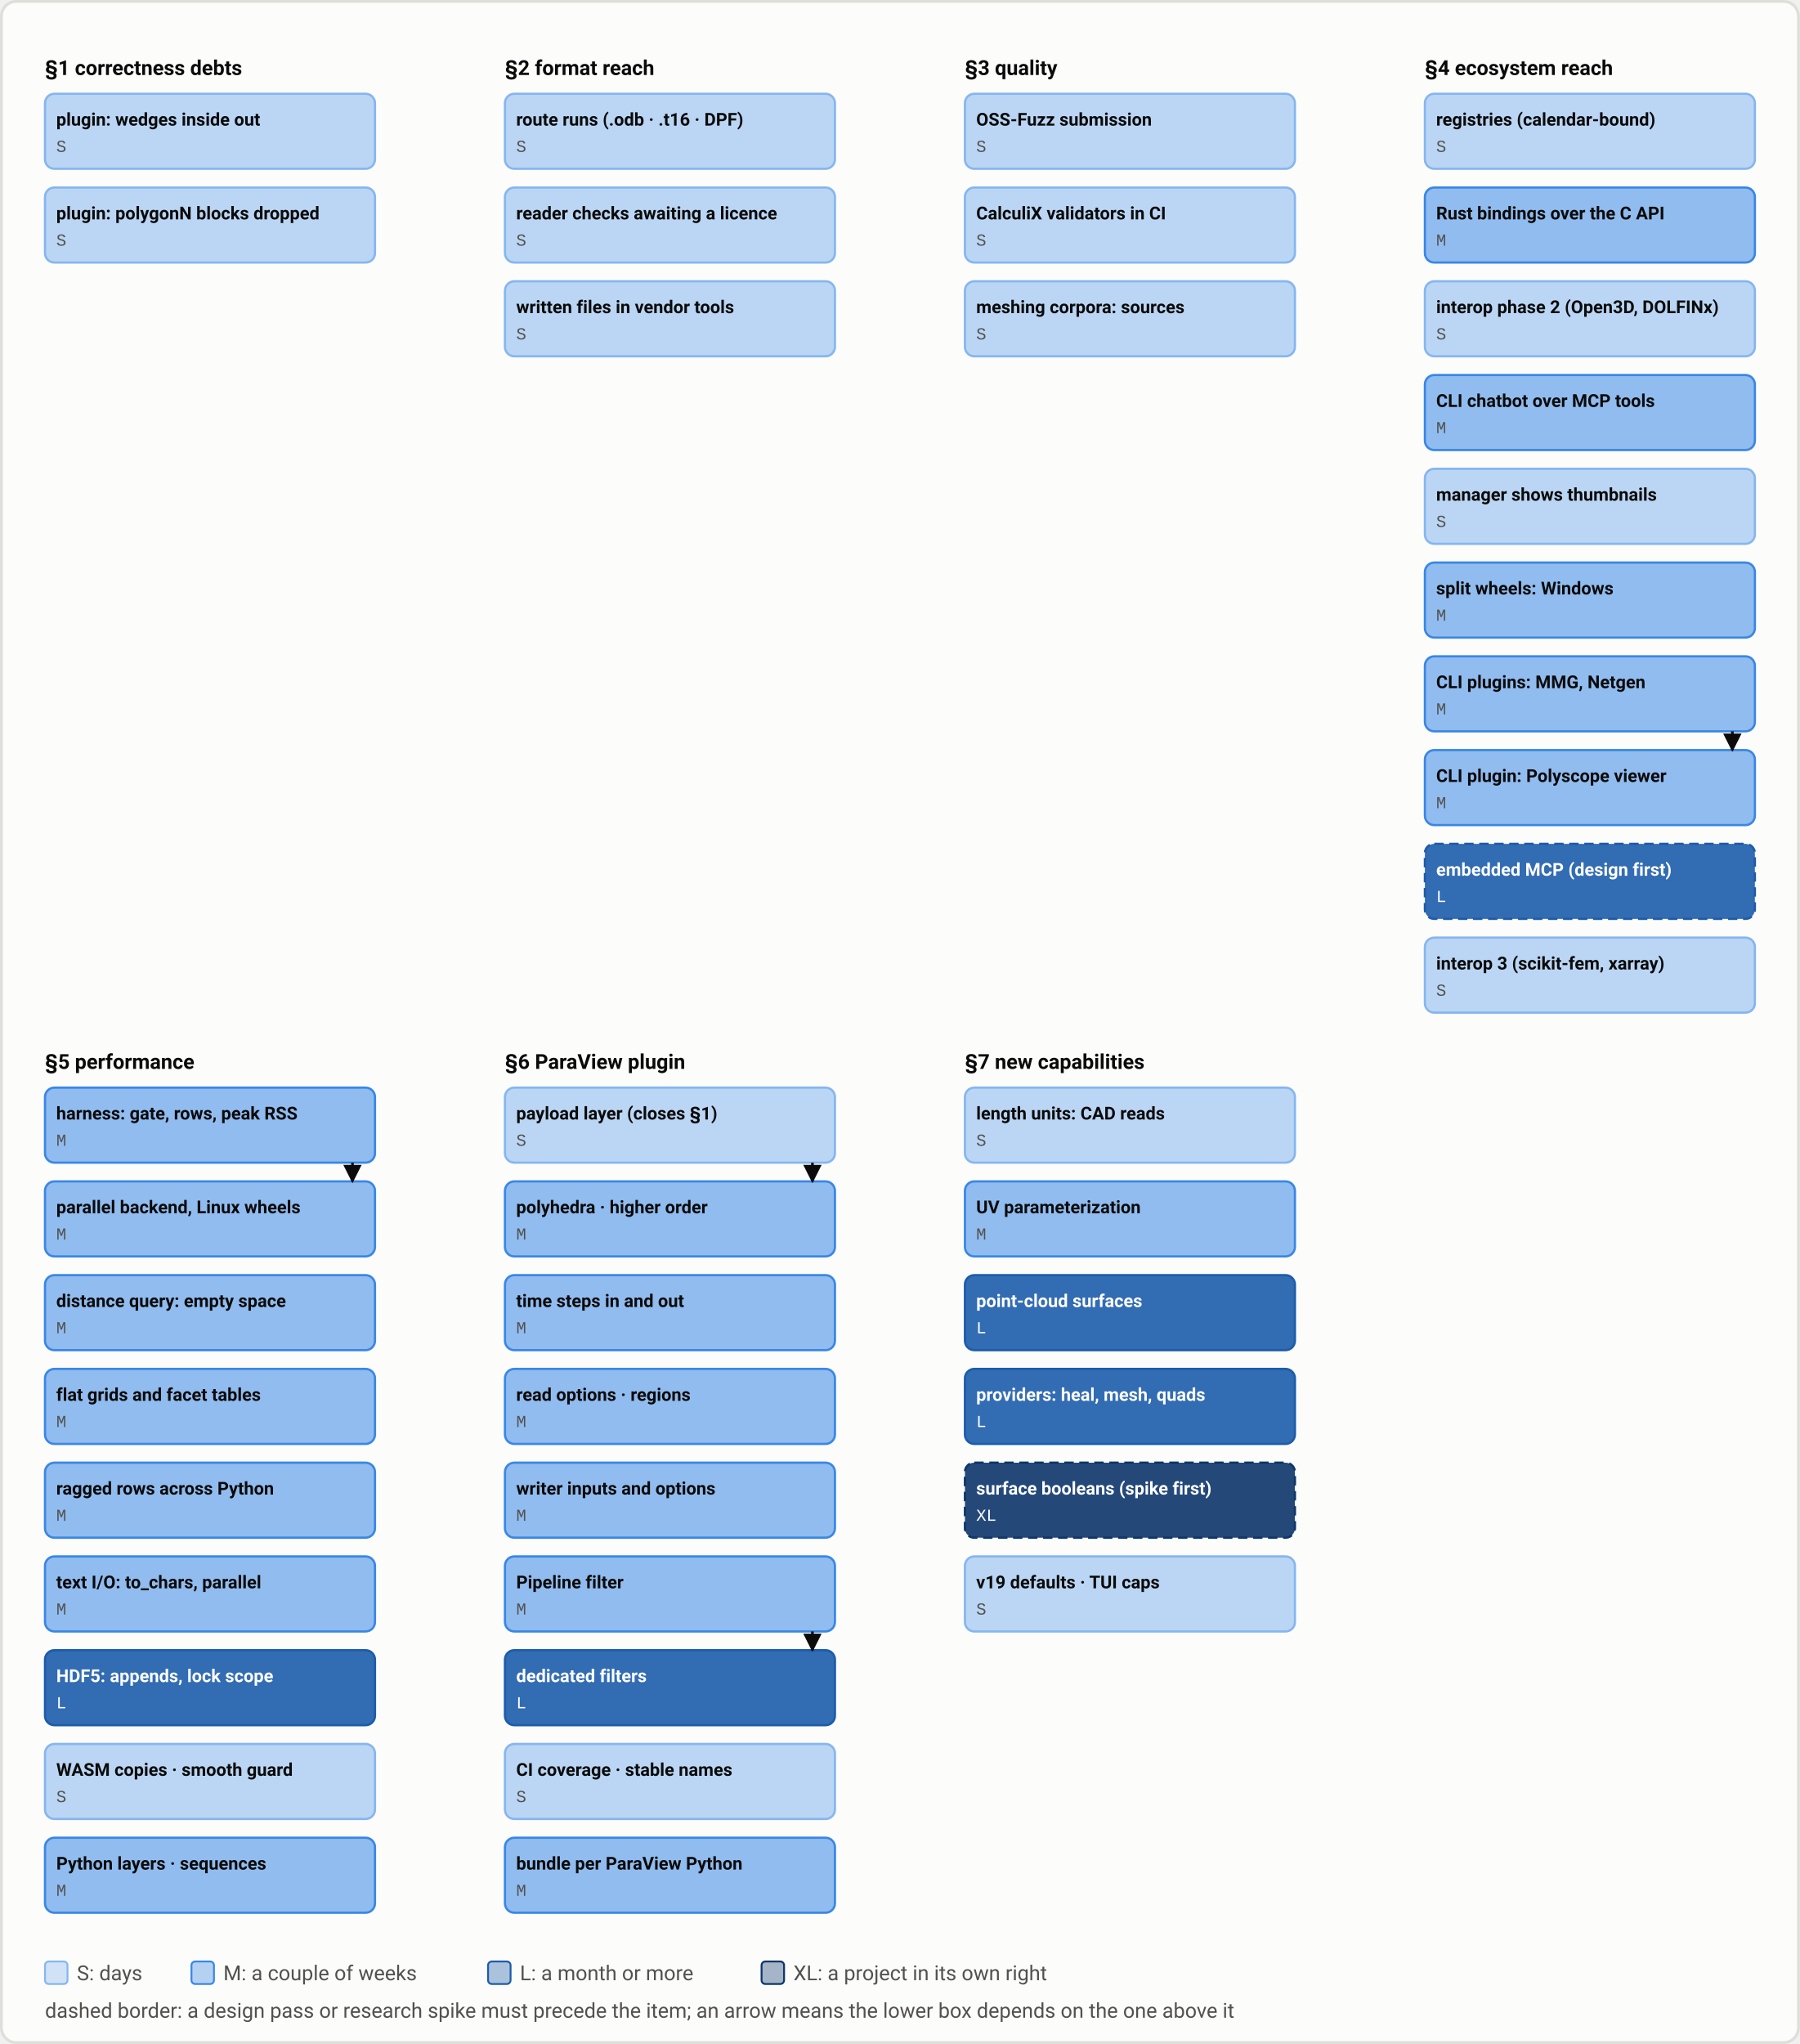
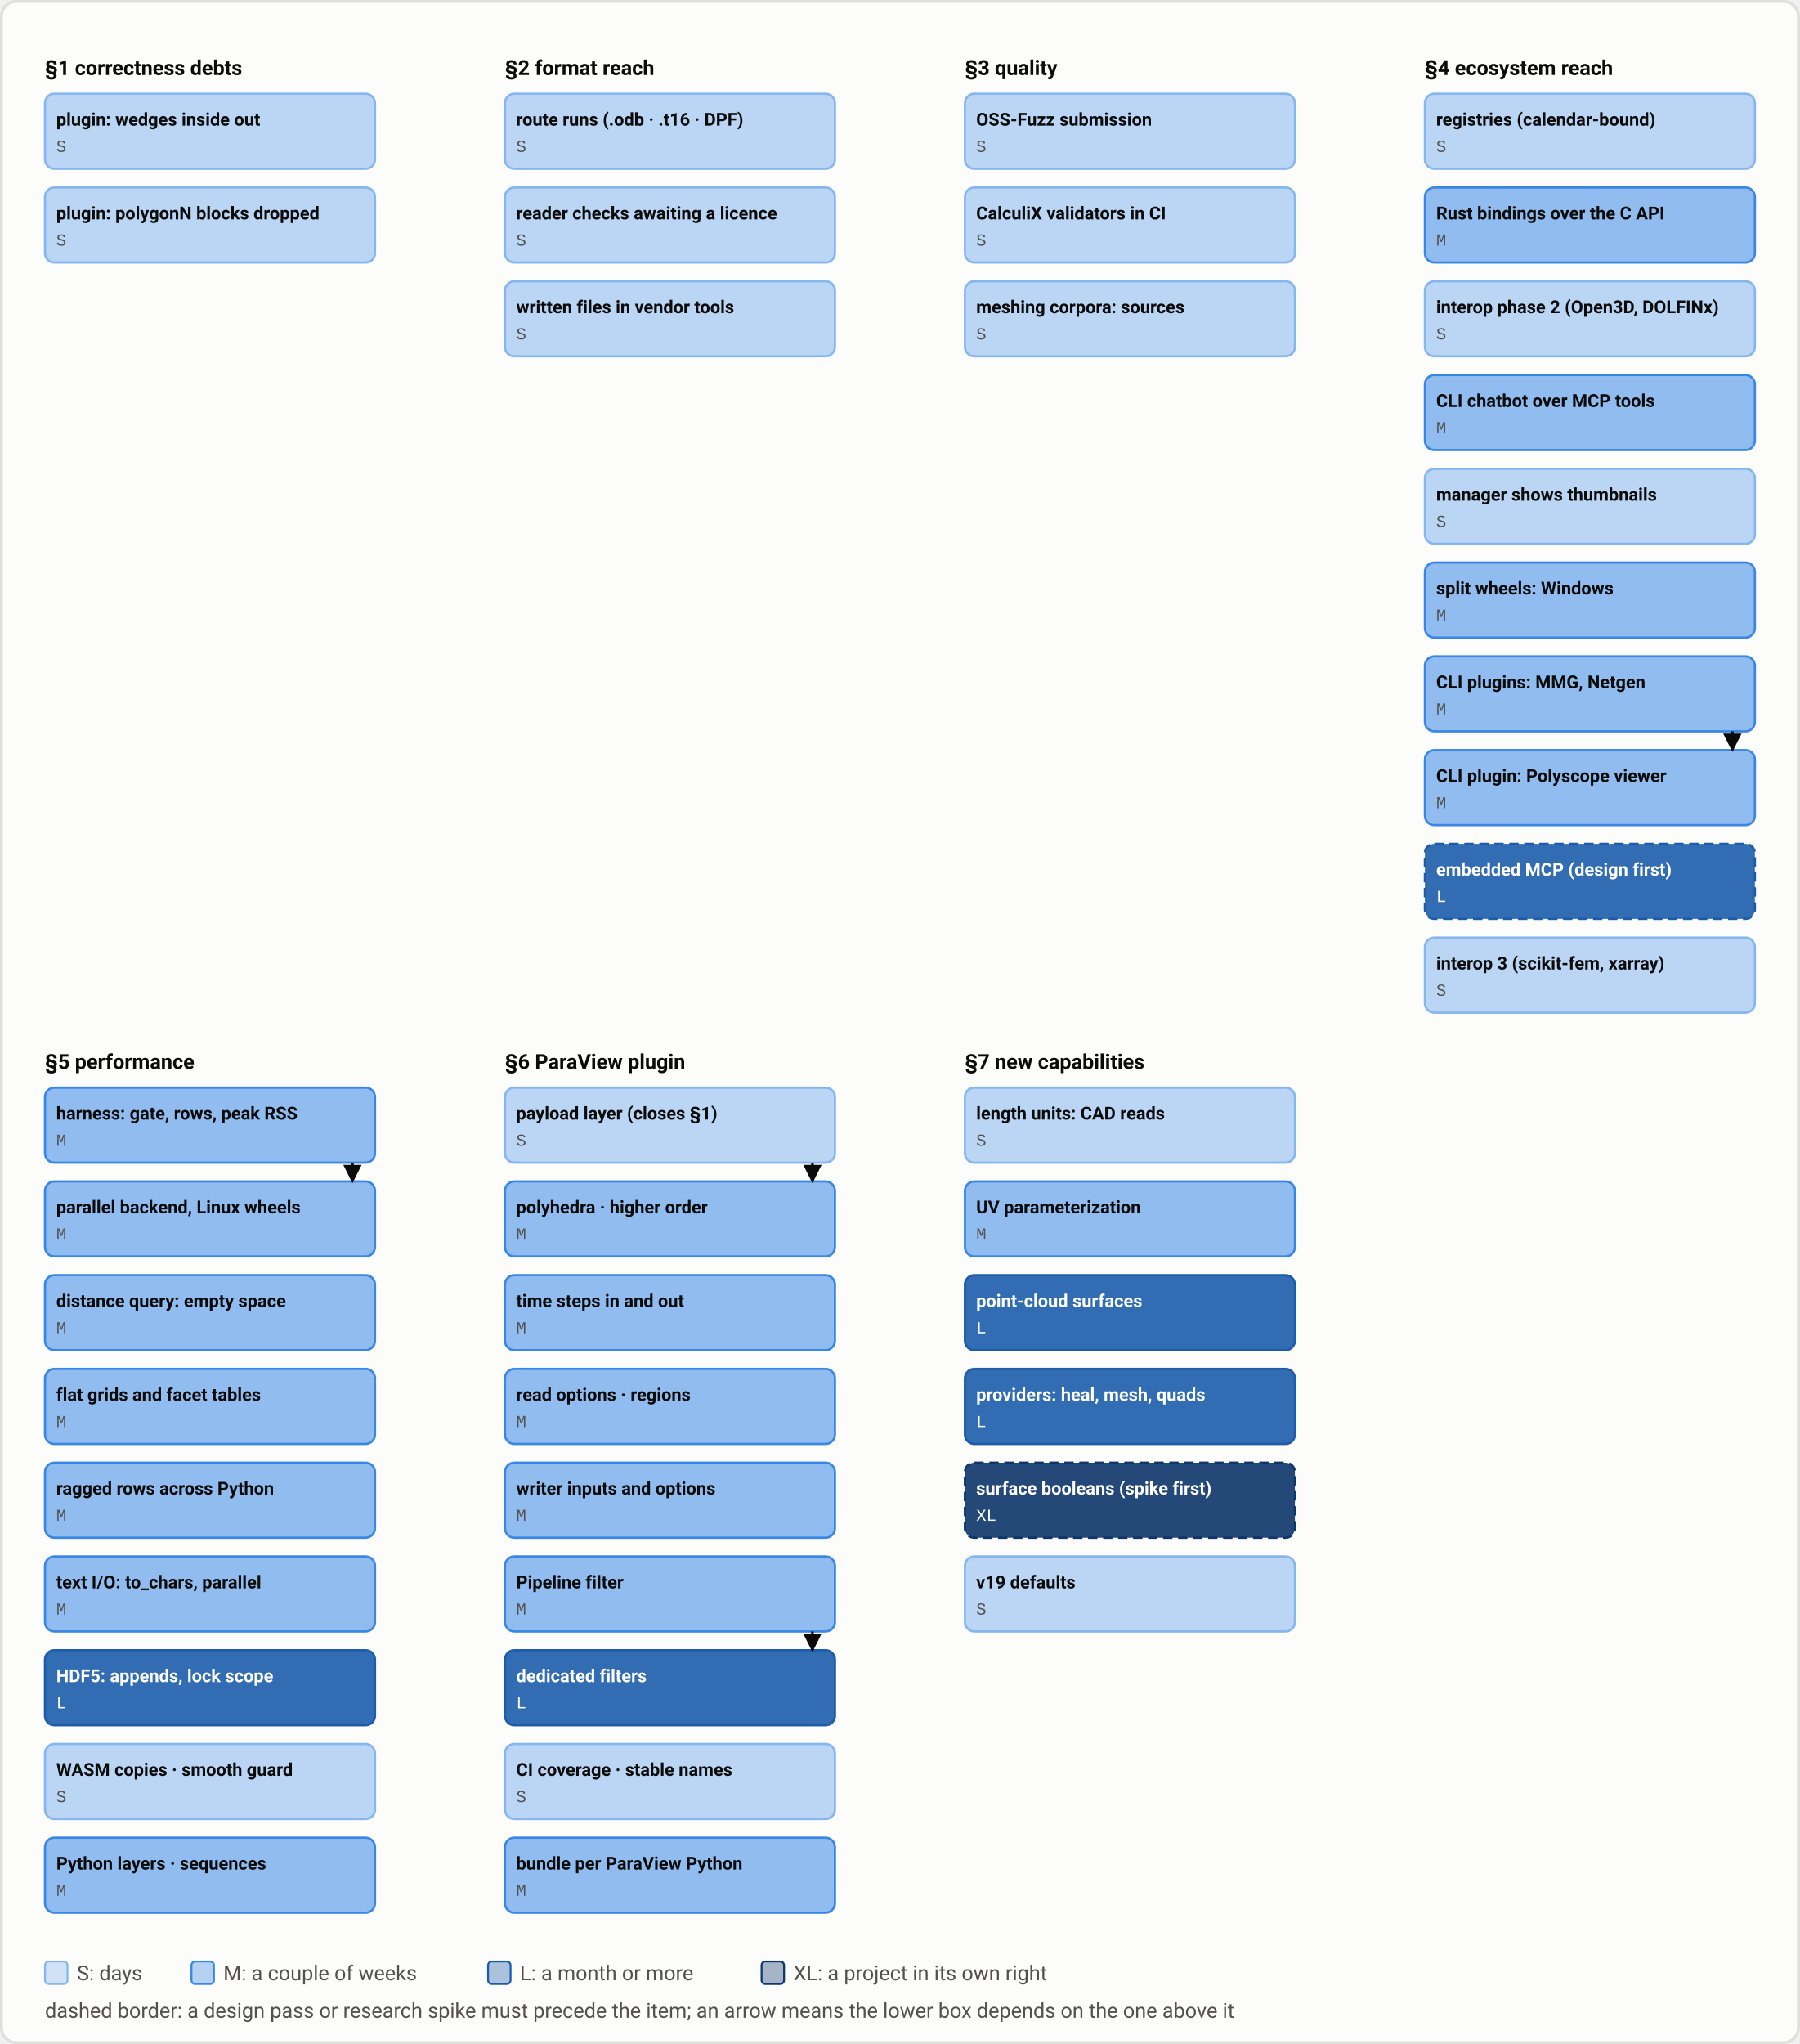
<svg xmlns="http://www.w3.org/2000/svg" viewBox="0 0 960 1090" width="960" height="1090" font-family="system-ui, -apple-system, 'Segoe UI', Roboto, sans-serif" role="img" aria-label="The roadmap at a glance: open items by section, in recommended order, shaded by effort">
  <defs>
    <marker id="arrow-0b0b0b" viewBox="0 0 10 10" refX="9" refY="5" markerWidth="7" markerHeight="7" orient="auto-start-reverse">
      <path d="M 0 0 L 10 5 L 0 10 z" fill="#0b0b0b" />
    </marker>
  </defs>
  <rect x="0.75" y="0.75" width="958.5" height="1088.5" rx="8" fill="#fcfcfb" stroke="#dededa" stroke-width="1.5" />
  <text x="24" y="40" font-family="system-ui, -apple-system, 'Segoe UI', Roboto, sans-serif" font-size="11" font-weight="700" fill="#0b0b0b">§1 correctness debts</text>
  <rect x="24" y="50" width="176" height="40" rx="5" fill="#86b6ef" fill-opacity="0.55" stroke="#86b6ef" stroke-width="1.2" />
  <text x="30" y="67" font-family="system-ui, -apple-system, 'Segoe UI', Roboto, sans-serif" font-size="9.5" font-weight="600" fill="#0b0b0b">plugin: wedges inside out</text>
  <text x="30" y="81" font-family="ui-monospace, SFMono-Regular, Menlo, Consolas, 'Liberation Mono', monospace" font-size="9" fill="#52514e">S</text>
  <rect x="24" y="100" width="176" height="40" rx="5" fill="#86b6ef" fill-opacity="0.55" stroke="#86b6ef" stroke-width="1.2" />
  <text x="30" y="117" font-family="system-ui, -apple-system, 'Segoe UI', Roboto, sans-serif" font-size="9.5" font-weight="600" fill="#0b0b0b">plugin: polygonN blocks dropped</text>
  <text x="30" y="131" font-family="ui-monospace, SFMono-Regular, Menlo, Consolas, 'Liberation Mono', monospace" font-size="9" fill="#52514e">S</text>
  <text x="269.33" y="40" font-family="system-ui, -apple-system, 'Segoe UI', Roboto, sans-serif" font-size="11" font-weight="700" fill="#0b0b0b">§2 format reach</text>
  <rect x="269.33" y="50" width="176" height="40" rx="5" fill="#86b6ef" fill-opacity="0.55" stroke="#86b6ef" stroke-width="1.2" />
  <text x="275.33" y="67" font-family="system-ui, -apple-system, 'Segoe UI', Roboto, sans-serif" font-size="9.5" font-weight="600" fill="#0b0b0b">route runs (.odb · .t16 · DPF)</text>
  <text x="275.33" y="81" font-family="ui-monospace, SFMono-Regular, Menlo, Consolas, 'Liberation Mono', monospace" font-size="9" fill="#52514e">S</text>
  <rect x="269.33" y="100" width="176" height="40" rx="5" fill="#86b6ef" fill-opacity="0.55" stroke="#86b6ef" stroke-width="1.2" />
  <text x="275.33" y="117" font-family="system-ui, -apple-system, 'Segoe UI', Roboto, sans-serif" font-size="9.5" font-weight="600" fill="#0b0b0b">reader checks awaiting a licence</text>
  <text x="275.33" y="131" font-family="ui-monospace, SFMono-Regular, Menlo, Consolas, 'Liberation Mono', monospace" font-size="9" fill="#52514e">S</text>
  <rect x="269.33" y="150" width="176" height="40" rx="5" fill="#86b6ef" fill-opacity="0.55" stroke="#86b6ef" stroke-width="1.2" />
  <text x="275.33" y="167" font-family="system-ui, -apple-system, 'Segoe UI', Roboto, sans-serif" font-size="9.5" font-weight="600" fill="#0b0b0b">written files in vendor tools</text>
  <text x="275.33" y="181" font-family="ui-monospace, SFMono-Regular, Menlo, Consolas, 'Liberation Mono', monospace" font-size="9" fill="#52514e">S</text>
  <text x="514.67" y="40" font-family="system-ui, -apple-system, 'Segoe UI', Roboto, sans-serif" font-size="11" font-weight="700" fill="#0b0b0b">§3 quality</text>
  <rect x="514.67" y="50" width="176" height="40" rx="5" fill="#86b6ef" fill-opacity="0.55" stroke="#86b6ef" stroke-width="1.2" />
  <text x="520.67" y="67" font-family="system-ui, -apple-system, 'Segoe UI', Roboto, sans-serif" font-size="9.5" font-weight="600" fill="#0b0b0b">OSS-Fuzz submission</text>
  <text x="520.67" y="81" font-family="ui-monospace, SFMono-Regular, Menlo, Consolas, 'Liberation Mono', monospace" font-size="9" fill="#52514e">S</text>
  <rect x="514.67" y="100" width="176" height="40" rx="5" fill="#86b6ef" fill-opacity="0.55" stroke="#86b6ef" stroke-width="1.2" />
  <text x="520.67" y="117" font-family="system-ui, -apple-system, 'Segoe UI', Roboto, sans-serif" font-size="9.5" font-weight="600" fill="#0b0b0b">CalculiX validators in CI</text>
  <text x="520.67" y="131" font-family="ui-monospace, SFMono-Regular, Menlo, Consolas, 'Liberation Mono', monospace" font-size="9" fill="#52514e">S</text>
  <rect x="514.67" y="150" width="176" height="40" rx="5" fill="#86b6ef" fill-opacity="0.55" stroke="#86b6ef" stroke-width="1.2" />
  <text x="520.67" y="167" font-family="system-ui, -apple-system, 'Segoe UI', Roboto, sans-serif" font-size="9.5" font-weight="600" fill="#0b0b0b">meshing corpora: sources</text>
  <text x="520.67" y="181" font-family="ui-monospace, SFMono-Regular, Menlo, Consolas, 'Liberation Mono', monospace" font-size="9" fill="#52514e">S</text>
  <text x="760" y="40" font-family="system-ui, -apple-system, 'Segoe UI', Roboto, sans-serif" font-size="11" font-weight="700" fill="#0b0b0b">§4 ecosystem reach</text>
  <rect x="760" y="50" width="176" height="40" rx="5" fill="#86b6ef" fill-opacity="0.55" stroke="#86b6ef" stroke-width="1.2" />
  <text x="766" y="67" font-family="system-ui, -apple-system, 'Segoe UI', Roboto, sans-serif" font-size="9.5" font-weight="600" fill="#0b0b0b">registries (calendar-bound)</text>
  <text x="766" y="81" font-family="ui-monospace, SFMono-Regular, Menlo, Consolas, 'Liberation Mono', monospace" font-size="9" fill="#52514e">S</text>
  <rect x="760" y="100" width="176" height="40" rx="5" fill="#3987e5" fill-opacity="0.55" stroke="#3987e5" stroke-width="1.2" />
  <text x="766" y="117" font-family="system-ui, -apple-system, 'Segoe UI', Roboto, sans-serif" font-size="9.5" font-weight="600" fill="#0b0b0b">Rust bindings over the C API</text>
  <text x="766" y="131" font-family="ui-monospace, SFMono-Regular, Menlo, Consolas, 'Liberation Mono', monospace" font-size="9" fill="#52514e">M</text>
  <rect x="760" y="150" width="176" height="40" rx="5" fill="#86b6ef" fill-opacity="0.55" stroke="#86b6ef" stroke-width="1.2" />
  <text x="766" y="167" font-family="system-ui, -apple-system, 'Segoe UI', Roboto, sans-serif" font-size="9.5" font-weight="600" fill="#0b0b0b">interop phase 2 (Open3D, DOLFINx)</text>
  <text x="766" y="181" font-family="ui-monospace, SFMono-Regular, Menlo, Consolas, 'Liberation Mono', monospace" font-size="9" fill="#52514e">S</text>
  <rect x="760" y="200" width="176" height="40" rx="5" fill="#3987e5" fill-opacity="0.55" stroke="#3987e5" stroke-width="1.2" />
  <text x="766" y="217" font-family="system-ui, -apple-system, 'Segoe UI', Roboto, sans-serif" font-size="9.5" font-weight="600" fill="#0b0b0b">CLI chatbot over MCP tools</text>
  <text x="766" y="231" font-family="ui-monospace, SFMono-Regular, Menlo, Consolas, 'Liberation Mono', monospace" font-size="9" fill="#52514e">M</text>
  <rect x="760" y="250" width="176" height="40" rx="5" fill="#86b6ef" fill-opacity="0.55" stroke="#86b6ef" stroke-width="1.2" />
  <text x="766" y="267" font-family="system-ui, -apple-system, 'Segoe UI', Roboto, sans-serif" font-size="9.5" font-weight="600" fill="#0b0b0b">manager shows thumbnails</text>
  <text x="766" y="281" font-family="ui-monospace, SFMono-Regular, Menlo, Consolas, 'Liberation Mono', monospace" font-size="9" fill="#52514e">S</text>
  <rect x="760" y="300" width="176" height="40" rx="5" fill="#3987e5" fill-opacity="0.55" stroke="#3987e5" stroke-width="1.2" />
  <text x="766" y="317" font-family="system-ui, -apple-system, 'Segoe UI', Roboto, sans-serif" font-size="9.5" font-weight="600" fill="#0b0b0b">split wheels: Windows</text>
  <text x="766" y="331" font-family="ui-monospace, SFMono-Regular, Menlo, Consolas, 'Liberation Mono', monospace" font-size="9" fill="#52514e">M</text>
  <rect x="760" y="350" width="176" height="40" rx="5" fill="#3987e5" fill-opacity="0.55" stroke="#3987e5" stroke-width="1.2" />
  <text x="766" y="367" font-family="system-ui, -apple-system, 'Segoe UI', Roboto, sans-serif" font-size="9.5" font-weight="600" fill="#0b0b0b">CLI plugins: MMG, Netgen</text>
  <text x="766" y="381" font-family="ui-monospace, SFMono-Regular, Menlo, Consolas, 'Liberation Mono', monospace" font-size="9" fill="#52514e">M</text>
  <rect x="760" y="400" width="176" height="40" rx="5" fill="#3987e5" fill-opacity="0.55" stroke="#3987e5" stroke-width="1.2" />
  <text x="766" y="417" font-family="system-ui, -apple-system, 'Segoe UI', Roboto, sans-serif" font-size="9.5" font-weight="600" fill="#0b0b0b">CLI plugin: Polyscope viewer</text>
  <text x="766" y="431" font-family="ui-monospace, SFMono-Regular, Menlo, Consolas, 'Liberation Mono', monospace" font-size="9" fill="#52514e">M</text>
  <rect x="760" y="450" width="176" height="40" rx="5" fill="#1c5cab" fill-opacity="0.9" stroke="#1c5cab" stroke-width="1.2" stroke-dasharray="5 3" />
  <text x="766" y="467" font-family="system-ui, -apple-system, 'Segoe UI', Roboto, sans-serif" font-size="9.5" font-weight="600" fill="#ffffff">embedded MCP (design first)</text>
  <text x="766" y="481" font-family="ui-monospace, SFMono-Regular, Menlo, Consolas, 'Liberation Mono', monospace" font-size="9" fill="#ffffff">L</text>
  <rect x="760" y="500" width="176" height="40" rx="5" fill="#86b6ef" fill-opacity="0.55" stroke="#86b6ef" stroke-width="1.2" />
  <text x="766" y="517" font-family="system-ui, -apple-system, 'Segoe UI', Roboto, sans-serif" font-size="9.5" font-weight="600" fill="#0b0b0b">interop 3 (scikit-fem, xarray)</text>
  <text x="766" y="531" font-family="ui-monospace, SFMono-Regular, Menlo, Consolas, 'Liberation Mono', monospace" font-size="9" fill="#52514e">S</text>
  <line x1="924" y1="390" x2="924" y2="400" stroke="#0b0b0b" stroke-width="1.4" marker-end="url(#arrow-0b0b0b)" />
  <text x="24" y="570" font-family="system-ui, -apple-system, 'Segoe UI', Roboto, sans-serif" font-size="11" font-weight="700" fill="#0b0b0b">§5 performance</text>
  <rect x="24" y="580" width="176" height="40" rx="5" fill="#3987e5" fill-opacity="0.55" stroke="#3987e5" stroke-width="1.2" />
  <text x="30" y="597" font-family="system-ui, -apple-system, 'Segoe UI', Roboto, sans-serif" font-size="9.5" font-weight="600" fill="#0b0b0b">harness: gate, rows, peak RSS</text>
  <text x="30" y="611" font-family="ui-monospace, SFMono-Regular, Menlo, Consolas, 'Liberation Mono', monospace" font-size="9" fill="#52514e">M</text>
  <rect x="24" y="630" width="176" height="40" rx="5" fill="#3987e5" fill-opacity="0.55" stroke="#3987e5" stroke-width="1.2" />
  <text x="30" y="647" font-family="system-ui, -apple-system, 'Segoe UI', Roboto, sans-serif" font-size="9.5" font-weight="600" fill="#0b0b0b">parallel backend, Linux wheels</text>
  <text x="30" y="661" font-family="ui-monospace, SFMono-Regular, Menlo, Consolas, 'Liberation Mono', monospace" font-size="9" fill="#52514e">M</text>
  <rect x="24" y="680" width="176" height="40" rx="5" fill="#3987e5" fill-opacity="0.55" stroke="#3987e5" stroke-width="1.2" />
  <text x="30" y="697" font-family="system-ui, -apple-system, 'Segoe UI', Roboto, sans-serif" font-size="9.5" font-weight="600" fill="#0b0b0b">distance query: empty space</text>
  <text x="30" y="711" font-family="ui-monospace, SFMono-Regular, Menlo, Consolas, 'Liberation Mono', monospace" font-size="9" fill="#52514e">M</text>
  <rect x="24" y="730" width="176" height="40" rx="5" fill="#3987e5" fill-opacity="0.55" stroke="#3987e5" stroke-width="1.2" />
  <text x="30" y="747" font-family="system-ui, -apple-system, 'Segoe UI', Roboto, sans-serif" font-size="9.5" font-weight="600" fill="#0b0b0b">flat grids and facet tables</text>
  <text x="30" y="761" font-family="ui-monospace, SFMono-Regular, Menlo, Consolas, 'Liberation Mono', monospace" font-size="9" fill="#52514e">M</text>
  <rect x="24" y="780" width="176" height="40" rx="5" fill="#3987e5" fill-opacity="0.55" stroke="#3987e5" stroke-width="1.2" />
  <text x="30" y="797" font-family="system-ui, -apple-system, 'Segoe UI', Roboto, sans-serif" font-size="9.5" font-weight="600" fill="#0b0b0b">ragged rows across Python</text>
  <text x="30" y="811" font-family="ui-monospace, SFMono-Regular, Menlo, Consolas, 'Liberation Mono', monospace" font-size="9" fill="#52514e">M</text>
  <rect x="24" y="830" width="176" height="40" rx="5" fill="#3987e5" fill-opacity="0.55" stroke="#3987e5" stroke-width="1.2" />
  <text x="30" y="847" font-family="system-ui, -apple-system, 'Segoe UI', Roboto, sans-serif" font-size="9.5" font-weight="600" fill="#0b0b0b">text I/O: to_chars, parallel</text>
  <text x="30" y="861" font-family="ui-monospace, SFMono-Regular, Menlo, Consolas, 'Liberation Mono', monospace" font-size="9" fill="#52514e">M</text>
  <rect x="24" y="880" width="176" height="40" rx="5" fill="#1c5cab" fill-opacity="0.9" stroke="#1c5cab" stroke-width="1.2" />
  <text x="30" y="897" font-family="system-ui, -apple-system, 'Segoe UI', Roboto, sans-serif" font-size="9.5" font-weight="600" fill="#ffffff">HDF5: appends, lock scope</text>
  <text x="30" y="911" font-family="ui-monospace, SFMono-Regular, Menlo, Consolas, 'Liberation Mono', monospace" font-size="9" fill="#ffffff">L</text>
  <rect x="24" y="930" width="176" height="40" rx="5" fill="#86b6ef" fill-opacity="0.55" stroke="#86b6ef" stroke-width="1.2" />
  <text x="30" y="947" font-family="system-ui, -apple-system, 'Segoe UI', Roboto, sans-serif" font-size="9.5" font-weight="600" fill="#0b0b0b">WASM copies · smooth guard</text>
  <text x="30" y="961" font-family="ui-monospace, SFMono-Regular, Menlo, Consolas, 'Liberation Mono', monospace" font-size="9" fill="#52514e">S</text>
  <rect x="24" y="980" width="176" height="40" rx="5" fill="#3987e5" fill-opacity="0.55" stroke="#3987e5" stroke-width="1.2" />
  <text x="30" y="997" font-family="system-ui, -apple-system, 'Segoe UI', Roboto, sans-serif" font-size="9.5" font-weight="600" fill="#0b0b0b">Python layers · sequences</text>
  <text x="30" y="1011" font-family="ui-monospace, SFMono-Regular, Menlo, Consolas, 'Liberation Mono', monospace" font-size="9" fill="#52514e">M</text>
  <line x1="188" y1="620" x2="188" y2="630" stroke="#0b0b0b" stroke-width="1.4" marker-end="url(#arrow-0b0b0b)" />
  <text x="269.33" y="570" font-family="system-ui, -apple-system, 'Segoe UI', Roboto, sans-serif" font-size="11" font-weight="700" fill="#0b0b0b">§6 ParaView plugin</text>
  <rect x="269.33" y="580" width="176" height="40" rx="5" fill="#86b6ef" fill-opacity="0.55" stroke="#86b6ef" stroke-width="1.2" />
  <text x="275.33" y="597" font-family="system-ui, -apple-system, 'Segoe UI', Roboto, sans-serif" font-size="9.5" font-weight="600" fill="#0b0b0b">payload layer (closes §1)</text>
  <text x="275.33" y="611" font-family="ui-monospace, SFMono-Regular, Menlo, Consolas, 'Liberation Mono', monospace" font-size="9" fill="#52514e">S</text>
  <rect x="269.33" y="630" width="176" height="40" rx="5" fill="#3987e5" fill-opacity="0.55" stroke="#3987e5" stroke-width="1.2" />
  <text x="275.33" y="647" font-family="system-ui, -apple-system, 'Segoe UI', Roboto, sans-serif" font-size="9.5" font-weight="600" fill="#0b0b0b">polyhedra · higher order</text>
  <text x="275.33" y="661" font-family="ui-monospace, SFMono-Regular, Menlo, Consolas, 'Liberation Mono', monospace" font-size="9" fill="#52514e">M</text>
  <rect x="269.33" y="680" width="176" height="40" rx="5" fill="#3987e5" fill-opacity="0.55" stroke="#3987e5" stroke-width="1.2" />
  <text x="275.33" y="697" font-family="system-ui, -apple-system, 'Segoe UI', Roboto, sans-serif" font-size="9.5" font-weight="600" fill="#0b0b0b">time steps in and out</text>
  <text x="275.33" y="711" font-family="ui-monospace, SFMono-Regular, Menlo, Consolas, 'Liberation Mono', monospace" font-size="9" fill="#52514e">M</text>
  <rect x="269.33" y="730" width="176" height="40" rx="5" fill="#3987e5" fill-opacity="0.55" stroke="#3987e5" stroke-width="1.2" />
  <text x="275.33" y="747" font-family="system-ui, -apple-system, 'Segoe UI', Roboto, sans-serif" font-size="9.5" font-weight="600" fill="#0b0b0b">read options · regions</text>
  <text x="275.33" y="761" font-family="ui-monospace, SFMono-Regular, Menlo, Consolas, 'Liberation Mono', monospace" font-size="9" fill="#52514e">M</text>
  <rect x="269.33" y="780" width="176" height="40" rx="5" fill="#3987e5" fill-opacity="0.55" stroke="#3987e5" stroke-width="1.2" />
  <text x="275.33" y="797" font-family="system-ui, -apple-system, 'Segoe UI', Roboto, sans-serif" font-size="9.5" font-weight="600" fill="#0b0b0b">writer inputs and options</text>
  <text x="275.33" y="811" font-family="ui-monospace, SFMono-Regular, Menlo, Consolas, 'Liberation Mono', monospace" font-size="9" fill="#52514e">M</text>
  <rect x="269.33" y="830" width="176" height="40" rx="5" fill="#3987e5" fill-opacity="0.55" stroke="#3987e5" stroke-width="1.2" />
  <text x="275.33" y="847" font-family="system-ui, -apple-system, 'Segoe UI', Roboto, sans-serif" font-size="9.5" font-weight="600" fill="#0b0b0b">Pipeline filter</text>
  <text x="275.33" y="861" font-family="ui-monospace, SFMono-Regular, Menlo, Consolas, 'Liberation Mono', monospace" font-size="9" fill="#52514e">M</text>
  <rect x="269.33" y="880" width="176" height="40" rx="5" fill="#1c5cab" fill-opacity="0.9" stroke="#1c5cab" stroke-width="1.2" />
  <text x="275.33" y="897" font-family="system-ui, -apple-system, 'Segoe UI', Roboto, sans-serif" font-size="9.5" font-weight="600" fill="#ffffff">dedicated filters</text>
  <text x="275.33" y="911" font-family="ui-monospace, SFMono-Regular, Menlo, Consolas, 'Liberation Mono', monospace" font-size="9" fill="#ffffff">L</text>
  <rect x="269.33" y="930" width="176" height="40" rx="5" fill="#86b6ef" fill-opacity="0.55" stroke="#86b6ef" stroke-width="1.2" />
  <text x="275.33" y="947" font-family="system-ui, -apple-system, 'Segoe UI', Roboto, sans-serif" font-size="9.5" font-weight="600" fill="#0b0b0b">CI coverage · stable names</text>
  <text x="275.33" y="961" font-family="ui-monospace, SFMono-Regular, Menlo, Consolas, 'Liberation Mono', monospace" font-size="9" fill="#52514e">S</text>
  <rect x="269.33" y="980" width="176" height="40" rx="5" fill="#3987e5" fill-opacity="0.55" stroke="#3987e5" stroke-width="1.2" />
  <text x="275.33" y="997" font-family="system-ui, -apple-system, 'Segoe UI', Roboto, sans-serif" font-size="9.5" font-weight="600" fill="#0b0b0b">bundle per ParaView Python</text>
  <text x="275.33" y="1011" font-family="ui-monospace, SFMono-Regular, Menlo, Consolas, 'Liberation Mono', monospace" font-size="9" fill="#52514e">M</text>
  <line x1="433.33" y1="620" x2="433.33" y2="630" stroke="#0b0b0b" stroke-width="1.4" marker-end="url(#arrow-0b0b0b)" />
  <line x1="433.33" y1="870" x2="433.33" y2="880" stroke="#0b0b0b" stroke-width="1.4" marker-end="url(#arrow-0b0b0b)" />
  <text x="514.67" y="570" font-family="system-ui, -apple-system, 'Segoe UI', Roboto, sans-serif" font-size="11" font-weight="700" fill="#0b0b0b">§7 new capabilities</text>
  <rect x="514.67" y="580" width="176" height="40" rx="5" fill="#86b6ef" fill-opacity="0.55" stroke="#86b6ef" stroke-width="1.2" />
  <text x="520.67" y="597" font-family="system-ui, -apple-system, 'Segoe UI', Roboto, sans-serif" font-size="9.5" font-weight="600" fill="#0b0b0b">length units: CAD reads</text>
  <text x="520.67" y="611" font-family="ui-monospace, SFMono-Regular, Menlo, Consolas, 'Liberation Mono', monospace" font-size="9" fill="#52514e">S</text>
  <rect x="514.67" y="630" width="176" height="40" rx="5" fill="#3987e5" fill-opacity="0.55" stroke="#3987e5" stroke-width="1.2" />
  <text x="520.67" y="647" font-family="system-ui, -apple-system, 'Segoe UI', Roboto, sans-serif" font-size="9.5" font-weight="600" fill="#0b0b0b">UV parameterization</text>
  <text x="520.67" y="661" font-family="ui-monospace, SFMono-Regular, Menlo, Consolas, 'Liberation Mono', monospace" font-size="9" fill="#52514e">M</text>
  <rect x="514.67" y="680" width="176" height="40" rx="5" fill="#1c5cab" fill-opacity="0.9" stroke="#1c5cab" stroke-width="1.2" />
  <text x="520.67" y="697" font-family="system-ui, -apple-system, 'Segoe UI', Roboto, sans-serif" font-size="9.5" font-weight="600" fill="#ffffff">point-cloud surfaces</text>
  <text x="520.67" y="711" font-family="ui-monospace, SFMono-Regular, Menlo, Consolas, 'Liberation Mono', monospace" font-size="9" fill="#ffffff">L</text>
  <rect x="514.67" y="730" width="176" height="40" rx="5" fill="#1c5cab" fill-opacity="0.9" stroke="#1c5cab" stroke-width="1.2" />
  <text x="520.67" y="747" font-family="system-ui, -apple-system, 'Segoe UI', Roboto, sans-serif" font-size="9.5" font-weight="600" fill="#ffffff">providers: heal, mesh, quads</text>
  <text x="520.67" y="761" font-family="ui-monospace, SFMono-Regular, Menlo, Consolas, 'Liberation Mono', monospace" font-size="9" fill="#ffffff">L</text>
  <rect x="514.67" y="780" width="176" height="40" rx="5" fill="#0d366b" fill-opacity="0.9" stroke="#0d366b" stroke-width="1.2" stroke-dasharray="5 3" />
  <text x="520.67" y="797" font-family="system-ui, -apple-system, 'Segoe UI', Roboto, sans-serif" font-size="9.5" font-weight="600" fill="#ffffff">surface booleans (spike first)</text>
  <text x="520.67" y="811" font-family="ui-monospace, SFMono-Regular, Menlo, Consolas, 'Liberation Mono', monospace" font-size="9" fill="#ffffff">XL</text>
  <rect x="514.67" y="830" width="176" height="40" rx="5" fill="#86b6ef" fill-opacity="0.55" stroke="#86b6ef" stroke-width="1.2" />
-   <text x="520.67" y="847" font-family="system-ui, -apple-system, 'Segoe UI', Roboto, sans-serif" font-size="9.5" font-weight="600" fill="#0b0b0b">v19 defaults · TUI caps</text>
+   <text x="520.67" y="847" font-family="system-ui, -apple-system, 'Segoe UI', Roboto, sans-serif" font-size="9.5" font-weight="600" fill="#0b0b0b">v19 defaults</text>
  <text x="520.67" y="861" font-family="ui-monospace, SFMono-Regular, Menlo, Consolas, 'Liberation Mono', monospace" font-size="9" fill="#52514e">S</text>
  <rect x="24" y="1046" width="12" height="12" rx="2" fill="#86b6ef" fill-opacity="0.36" stroke="#86b6ef" stroke-width="1" />
  <text x="41" y="1056" font-family="system-ui, -apple-system, 'Segoe UI', Roboto, sans-serif" font-size="11" fill="#52514e">S: days</text>
  <rect x="102.12" y="1046" width="12" height="12" rx="2" fill="#3987e5" fill-opacity="0.36" stroke="#3987e5" stroke-width="1" />
  <text x="119.12" y="1056" font-family="system-ui, -apple-system, 'Segoe UI', Roboto, sans-serif" font-size="11" fill="#52514e">M: a couple of weeks</text>
  <rect x="260.32" y="1046" width="12" height="12" rx="2" fill="#1c5cab" fill-opacity="0.36" stroke="#1c5cab" stroke-width="1" />
  <text x="277.32" y="1056" font-family="system-ui, -apple-system, 'Segoe UI', Roboto, sans-serif" font-size="11" fill="#52514e">L: a month or more</text>
  <rect x="406.2" y="1046" width="12" height="12" rx="2" fill="#0d366b" fill-opacity="0.36" stroke="#0d366b" stroke-width="1" />
  <text x="423.2" y="1056" font-family="system-ui, -apple-system, 'Segoe UI', Roboto, sans-serif" font-size="11" fill="#52514e">XL: a project in its own right</text>
  <text x="24" y="1076" font-family="system-ui, -apple-system, 'Segoe UI', Roboto, sans-serif" font-size="11" fill="#52514e">dashed border: a design pass or research spike must precede the item; an arrow means the lower box depends on the one above it</text>
</svg>
